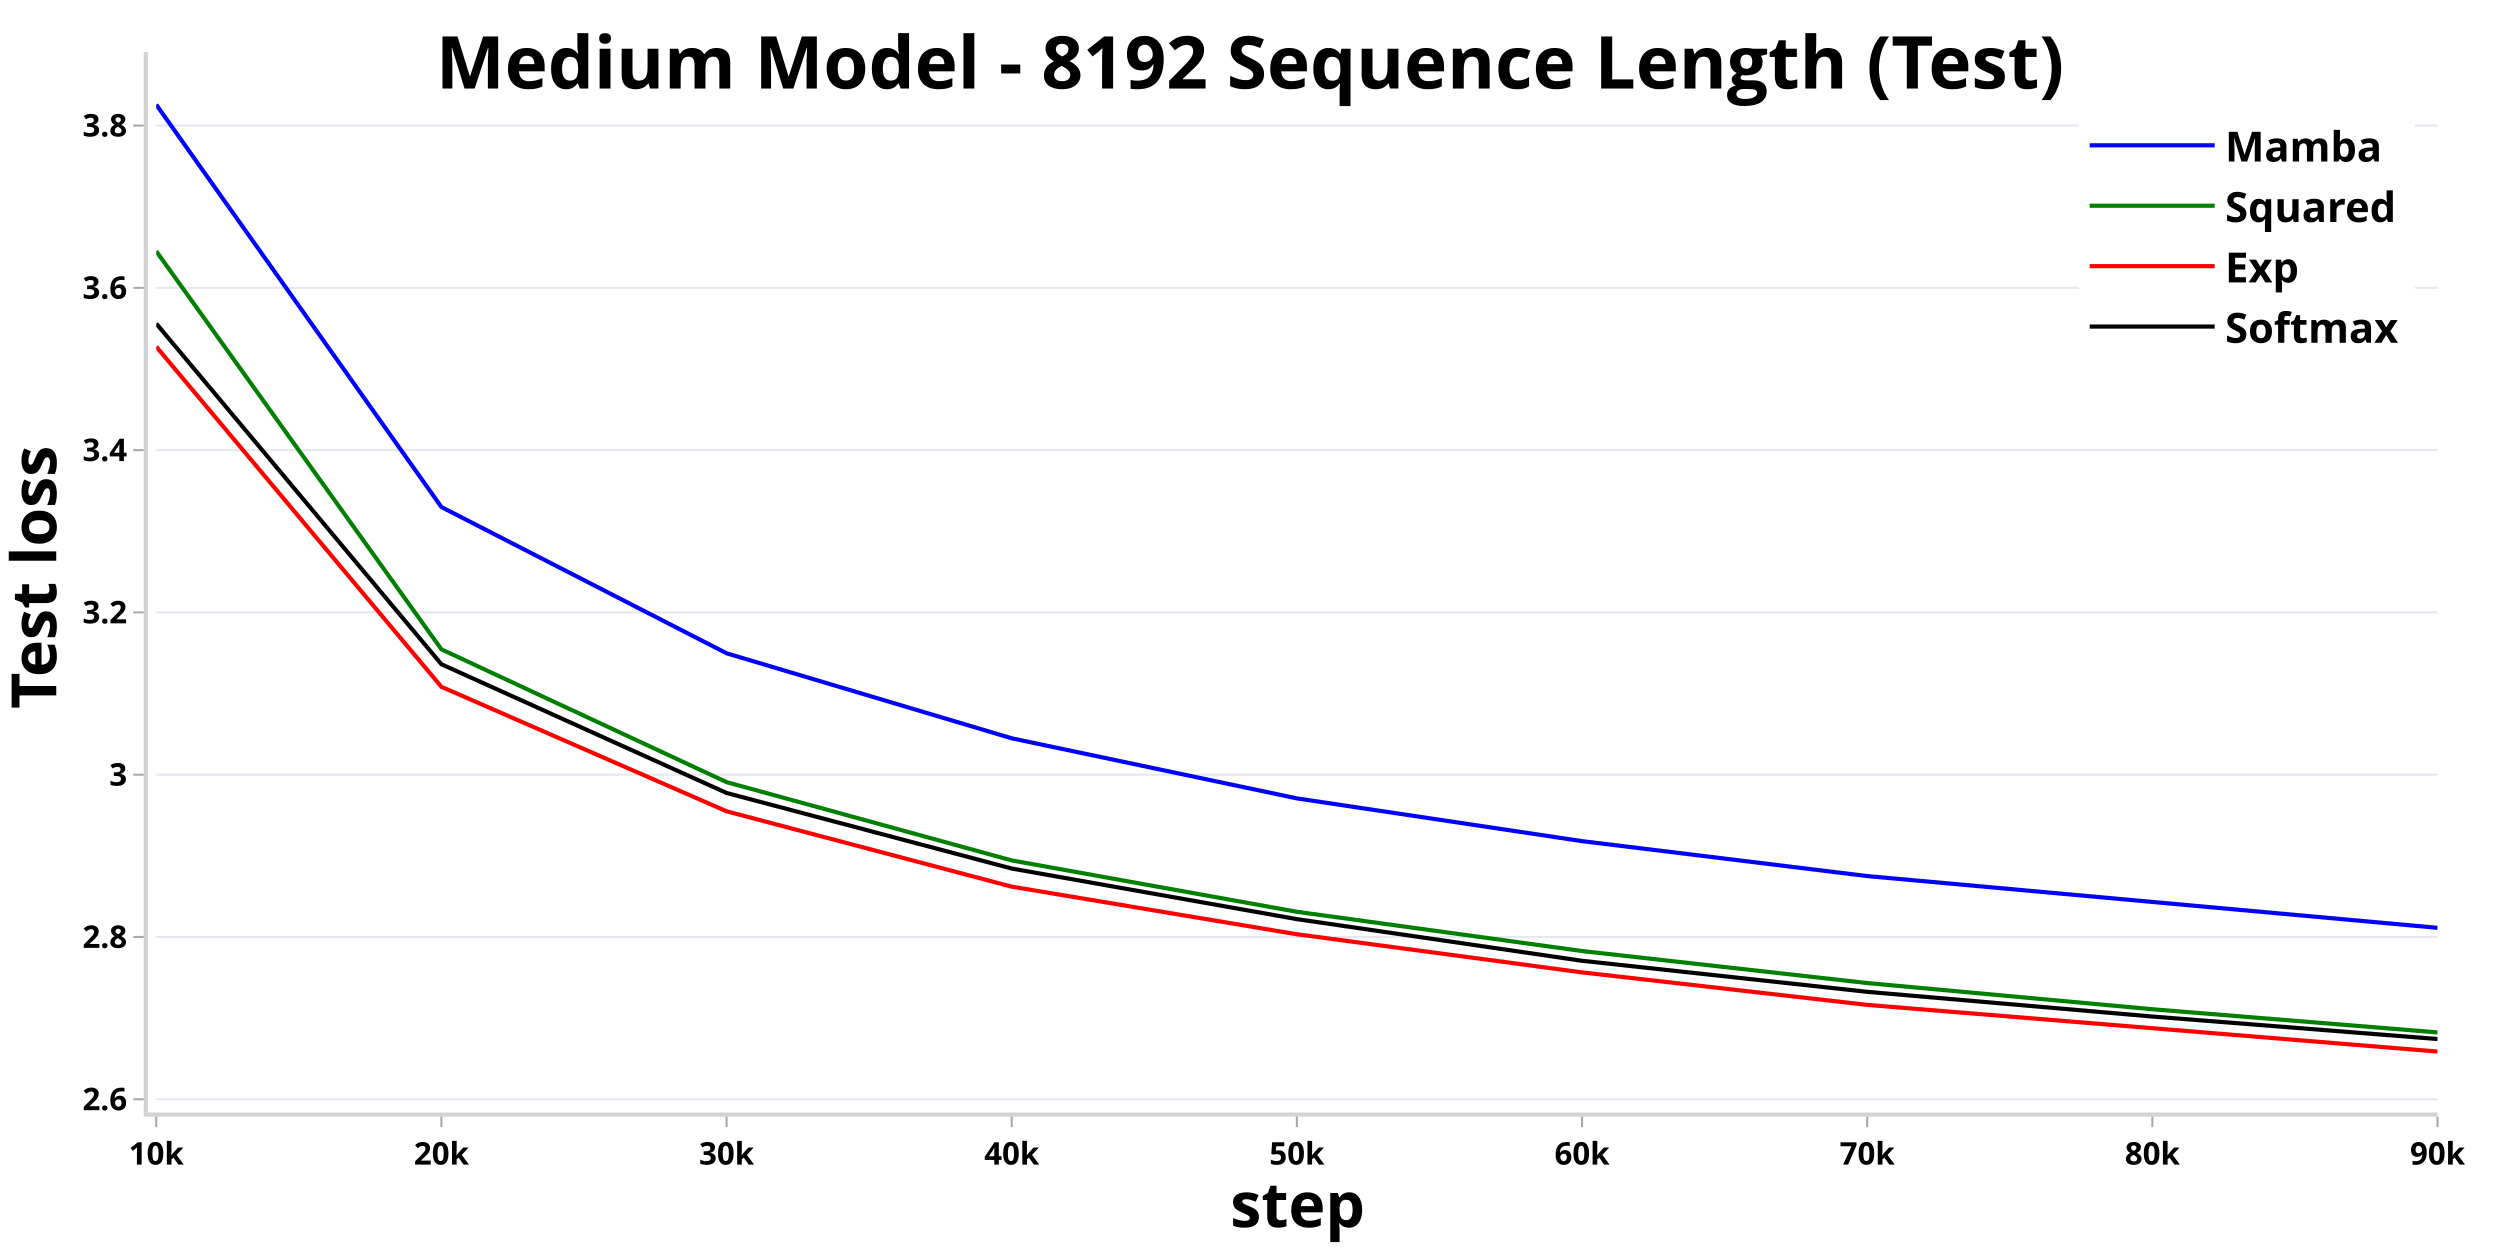
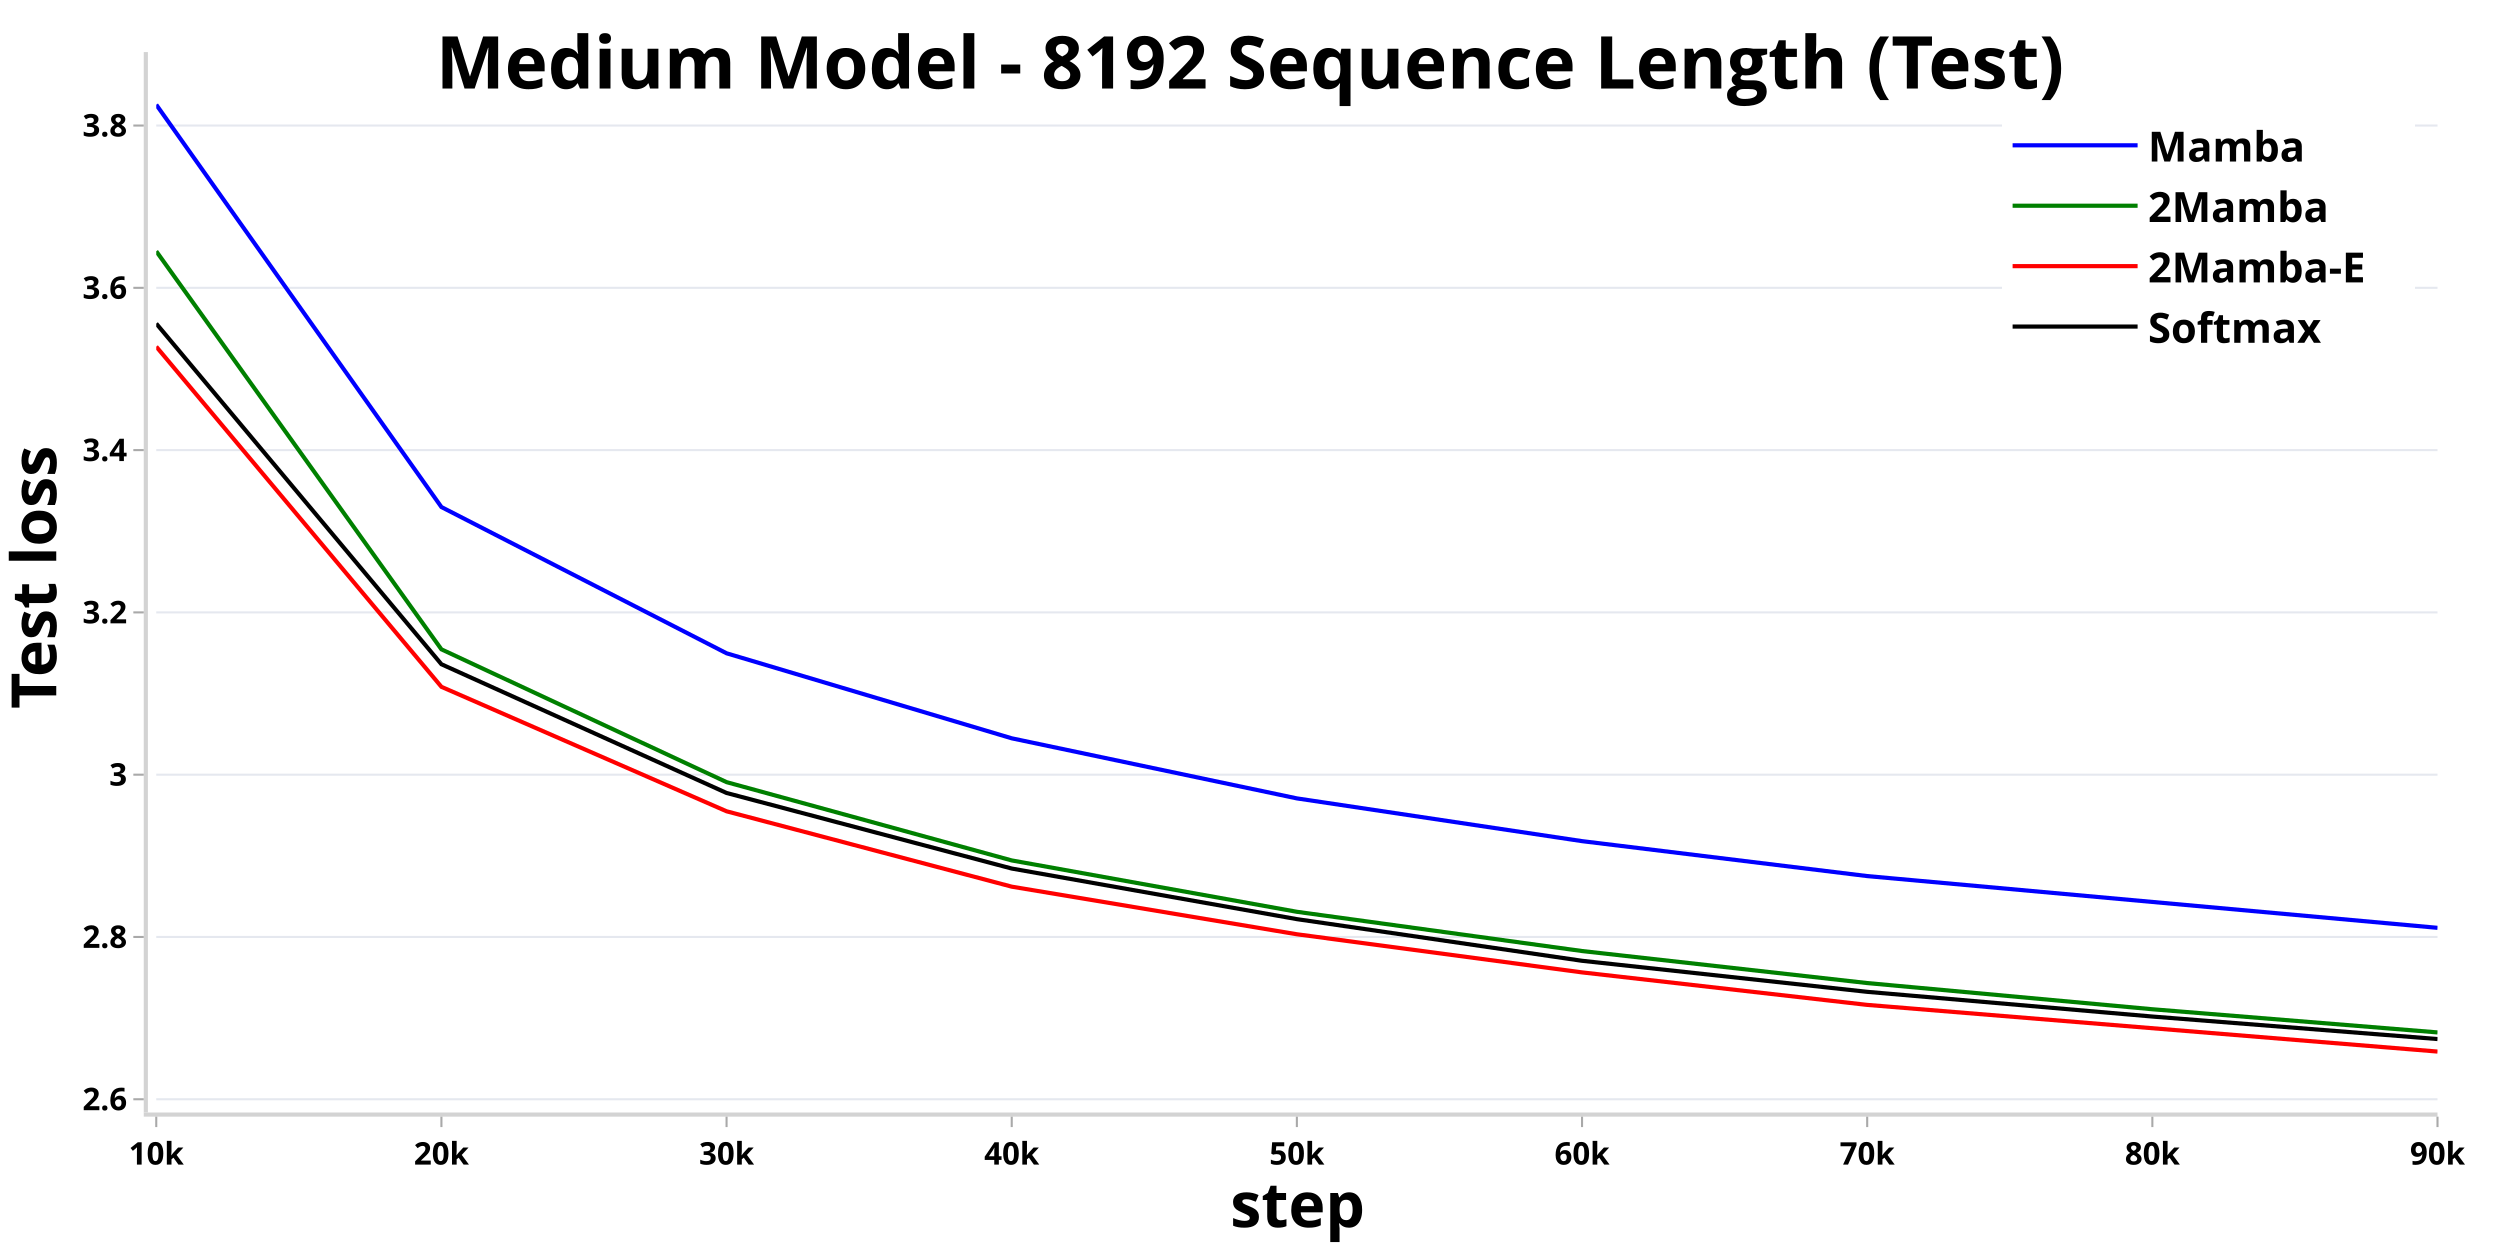
<svg xmlns="http://www.w3.org/2000/svg" class="main-svg" width="1200" height="600" style="" viewBox="0 0 1200 600">
  <rect x="0" y="0" width="1200" height="600" style="fill: rgb(255, 255, 255); fill-opacity: 1;" />
-   <defs id="defs-80c841">
+   <defs id="defs-abcf55">
    <g class="clips">
-       <clipPath id="clip80c841xyplot" class="plotclip">
+       <clipPath id="clipabcf55xyplot" class="plotclip">
        <rect width="1095" height="505" />
      </clipPath>
-       <clipPath class="axesclip" id="clip80c841x">
+       <clipPath class="axesclip" id="clipabcf55x">
        <rect x="75" y="0" width="1095" height="600" />
      </clipPath>
-       <clipPath class="axesclip" id="clip80c841y">
+       <clipPath class="axesclip" id="clipabcf55y">
        <rect x="0" y="25" width="1200" height="505" />
      </clipPath>
-       <clipPath class="axesclip" id="clip80c841xy">
+       <clipPath class="axesclip" id="clipabcf55xy">
        <rect x="75" y="25" width="1095" height="505" />
      </clipPath>
    </g>
    <g class="gradients" />
    <g class="patterns" />
  </defs>
  <g class="bglayer" />
  <g class="layer-below">
    <g class="imagelayer" />
    <g class="shapelayer" />
  </g>
  <g class="cartesianlayer">
    <g class="subplot xy">
      <g class="layer-subplot">
        <g class="shapelayer" />
        <g class="imagelayer" />
      </g>
      <g class="minor-gridlayer">
        <g class="x" />
        <g class="y" />
      </g>
      <g class="gridlayer">
        <g class="x" />
        <g class="y">
          <path class="ygrid crisp" transform="translate(0,527.64)" d="M75,0h1095" style="stroke: rgb(229, 232, 239); stroke-opacity: 1; stroke-width: 1px;" />
          <path class="ygrid crisp" transform="translate(0,449.74)" d="M75,0h1095" style="stroke: rgb(229, 232, 239); stroke-opacity: 1; stroke-width: 1px;" />
          <path class="ygrid crisp" transform="translate(0,371.85)" d="M75,0h1095" style="stroke: rgb(229, 232, 239); stroke-opacity: 1; stroke-width: 1px;" />
          <path class="ygrid crisp" transform="translate(0,293.95)" d="M75,0h1095" style="stroke: rgb(229, 232, 239); stroke-opacity: 1; stroke-width: 1px;" />
          <path class="ygrid crisp" transform="translate(0,216.05)" d="M75,0h1095" style="stroke: rgb(229, 232, 239); stroke-opacity: 1; stroke-width: 1px;" />
          <path class="ygrid crisp" transform="translate(0,138.16)" d="M75,0h1095" style="stroke: rgb(229, 232, 239); stroke-opacity: 1; stroke-width: 1px;" />
          <path class="ygrid crisp" transform="translate(0,60.26)" d="M75,0h1095" style="stroke: rgb(229, 232, 239); stroke-opacity: 1; stroke-width: 1px;" />
        </g>
      </g>
      <g class="zerolinelayer" />
      <g class="layer-between">
        <g class="shapelayer" />
        <g class="imagelayer" />
      </g>
      <path class="xlines-below" />
      <path class="ylines-below" />
      <g class="overlines-below" />
      <g class="xaxislayer-below" />
      <g class="yaxislayer-below" />
      <g class="overaxes-below" />
      <g class="overplot">
-         <g class="xy" transform="translate(75,25)" clip-path="url(#clip80c841xyplot)">
+         <g class="xy" transform="translate(75,25)" clip-path="url(#clipabcf55xyplot)">
          <g class="scatterlayer mlayer">
-             <g class="trace scatter tracecde1bc" style="stroke-miterlimit: 2; opacity: 1;">
+             <g class="trace scatter trace5e76dd" style="stroke-miterlimit: 2; opacity: 1;">
              <g class="fills" />
              <g class="errorbars" />
              <g class="lines">
                <path class="js-line" d="M0,25.25L136.88,218.38L273.75,288.58L410.63,329.39L547.5,358.23L684.38,378.75L821.25,395.52L1095,420.36" style="vector-effect: none; fill: none; stroke: rgb(0, 0, 255); stroke-opacity: 1; stroke-width: 2px; opacity: 1;" />
              </g>
              <g class="points" />
              <g class="text" />
            </g>
-             <g class="trace scatter trace9b6b31" style="stroke-miterlimit: 2; opacity: 1;">
+             <g class="trace scatter trace2318f2" style="stroke-miterlimit: 2; opacity: 1;">
              <g class="fills" />
              <g class="errorbars" />
              <g class="lines">
                <path class="js-line" d="M0,95.6L136.88,286.69L273.75,350.43L410.63,388.01L547.5,412.66L684.38,431.5L821.25,446.87L958.13,459.44L1095,470.56" style="vector-effect: none; fill: none; stroke: rgb(0, 128, 0); stroke-opacity: 1; stroke-width: 2px; opacity: 1;" />
              </g>
              <g class="points" />
              <g class="text" />
            </g>
-             <g class="trace scatter trace0edaa3" style="stroke-miterlimit: 2; opacity: 1;">
+             <g class="trace scatter trace13f02a" style="stroke-miterlimit: 2; opacity: 1;">
              <g class="fills" />
              <g class="errorbars" />
              <g class="lines">
                <path class="js-line" d="M0,141.39L136.88,304.68L273.75,364.42L410.63,400.6L547.5,423.45L684.38,441.75L821.25,457.35L1095,479.75" style="vector-effect: none; fill: none; stroke: rgb(255, 0, 0); stroke-opacity: 1; stroke-width: 2px; opacity: 1;" />
              </g>
              <g class="points" />
              <g class="text" />
            </g>
-             <g class="trace scatter trace441cc0" style="stroke-miterlimit: 2; opacity: 1;">
+             <g class="trace scatter traceec5df8" style="stroke-miterlimit: 2; opacity: 1;">
              <g class="fills" />
              <g class="errorbars" />
              <g class="lines">
                <path class="js-line" d="M0,130.32L136.88,293.84L273.75,355.63L410.63,391.9L547.5,416.19L684.38,436.18L821.25,451.08L958.13,462.94L1095,473.74" style="vector-effect: none; fill: none; stroke: rgb(0, 0, 0); stroke-opacity: 1; stroke-width: 2px; opacity: 1;" />
              </g>
              <g class="points" />
              <g class="text" />
            </g>
          </g>
        </g>
      </g>
      <g class="zerolinelayer-above" />
      <path class="xlines-above crisp" d="M69,535H1170" style="fill: none; stroke-width: 2px; stroke: rgb(211, 211, 211); stroke-opacity: 1;" />
      <path class="ylines-above crisp" d="M70,25V534" style="fill: none; stroke-width: 2px; stroke: rgb(211, 211, 211); stroke-opacity: 1;" />
      <g class="overlines-above" />
      <g class="xaxislayer-above">
        <path class="xtick ticks crisp" d="M0,536v5" transform="translate(75,0)" style="stroke: rgb(169, 169, 169); stroke-opacity: 1; stroke-width: 1px;" />
        <path class="xtick ticks crisp" d="M0,536v5" transform="translate(211.88,0)" style="stroke: rgb(169, 169, 169); stroke-opacity: 1; stroke-width: 1px;" />
        <path class="xtick ticks crisp" d="M0,536v5" transform="translate(348.75,0)" style="stroke: rgb(169, 169, 169); stroke-opacity: 1; stroke-width: 1px;" />
        <path class="xtick ticks crisp" d="M0,536v5" transform="translate(485.63,0)" style="stroke: rgb(169, 169, 169); stroke-opacity: 1; stroke-width: 1px;" />
        <path class="xtick ticks crisp" d="M0,536v5" transform="translate(622.5,0)" style="stroke: rgb(169, 169, 169); stroke-opacity: 1; stroke-width: 1px;" />
        <path class="xtick ticks crisp" d="M0,536v5" transform="translate(759.38,0)" style="stroke: rgb(169, 169, 169); stroke-opacity: 1; stroke-width: 1px;" />
        <path class="xtick ticks crisp" d="M0,536v5" transform="translate(896.25,0)" style="stroke: rgb(169, 169, 169); stroke-opacity: 1; stroke-width: 1px;" />
        <path class="xtick ticks crisp" d="M0,536v5" transform="translate(1033.13,0)" style="stroke: rgb(169, 169, 169); stroke-opacity: 1; stroke-width: 1px;" />
        <path class="xtick ticks crisp" d="M0,536v5" transform="translate(1170,0)" style="stroke: rgb(169, 169, 169); stroke-opacity: 1; stroke-width: 1px;" />
        <g class="xtick">
          <text text-anchor="middle" x="0" y="559" transform="translate(75,0)" style="font-family: 'Open Sans', verdana, arial, sans-serif; font-size: 15px; fill: rgb(0, 0, 0); fill-opacity: 1; font-weight: bold; white-space: pre;">10k</text>
        </g>
        <g class="xtick">
          <text text-anchor="middle" x="0" y="559" style="font-family: 'Open Sans', verdana, arial, sans-serif; font-size: 15px; fill: rgb(0, 0, 0); fill-opacity: 1; font-weight: bold; white-space: pre;" transform="translate(211.88,0)">20k</text>
        </g>
        <g class="xtick">
          <text text-anchor="middle" x="0" y="559" style="font-family: 'Open Sans', verdana, arial, sans-serif; font-size: 15px; fill: rgb(0, 0, 0); fill-opacity: 1; font-weight: bold; white-space: pre;" transform="translate(348.75,0)">30k</text>
        </g>
        <g class="xtick">
          <text text-anchor="middle" x="0" y="559" style="font-family: 'Open Sans', verdana, arial, sans-serif; font-size: 15px; fill: rgb(0, 0, 0); fill-opacity: 1; font-weight: bold; white-space: pre;" transform="translate(485.63,0)">40k</text>
        </g>
        <g class="xtick">
          <text text-anchor="middle" x="0" y="559" style="font-family: 'Open Sans', verdana, arial, sans-serif; font-size: 15px; fill: rgb(0, 0, 0); fill-opacity: 1; font-weight: bold; white-space: pre;" transform="translate(622.5,0)">50k</text>
        </g>
        <g class="xtick">
          <text text-anchor="middle" x="0" y="559" style="font-family: 'Open Sans', verdana, arial, sans-serif; font-size: 15px; fill: rgb(0, 0, 0); fill-opacity: 1; font-weight: bold; white-space: pre;" transform="translate(759.38,0)">60k</text>
        </g>
        <g class="xtick">
          <text text-anchor="middle" x="0" y="559" style="font-family: 'Open Sans', verdana, arial, sans-serif; font-size: 15px; fill: rgb(0, 0, 0); fill-opacity: 1; font-weight: bold; white-space: pre;" transform="translate(896.25,0)">70k</text>
        </g>
        <g class="xtick">
          <text text-anchor="middle" x="0" y="559" style="font-family: 'Open Sans', verdana, arial, sans-serif; font-size: 15px; fill: rgb(0, 0, 0); fill-opacity: 1; font-weight: bold; white-space: pre;" transform="translate(1033.13,0)">80k</text>
        </g>
        <g class="xtick">
          <text text-anchor="middle" x="0" y="559" style="font-family: 'Open Sans', verdana, arial, sans-serif; font-size: 15px; fill: rgb(0, 0, 0); fill-opacity: 1; font-weight: bold; white-space: pre;" transform="translate(1170,0)">90k</text>
        </g>
      </g>
      <g class="yaxislayer-above">
        <path class="ytick ticks crisp" d="M69,0h-5" transform="translate(0,527.64)" style="stroke: rgb(169, 169, 169); stroke-opacity: 1; stroke-width: 1px;" />
        <path class="ytick ticks crisp" d="M69,0h-5" transform="translate(0,449.74)" style="stroke: rgb(169, 169, 169); stroke-opacity: 1; stroke-width: 1px;" />
        <path class="ytick ticks crisp" d="M69,0h-5" transform="translate(0,371.85)" style="stroke: rgb(169, 169, 169); stroke-opacity: 1; stroke-width: 1px;" />
        <path class="ytick ticks crisp" d="M69,0h-5" transform="translate(0,293.95)" style="stroke: rgb(169, 169, 169); stroke-opacity: 1; stroke-width: 1px;" />
        <path class="ytick ticks crisp" d="M69,0h-5" transform="translate(0,216.05)" style="stroke: rgb(169, 169, 169); stroke-opacity: 1; stroke-width: 1px;" />
        <path class="ytick ticks crisp" d="M69,0h-5" transform="translate(0,138.16)" style="stroke: rgb(169, 169, 169); stroke-opacity: 1; stroke-width: 1px;" />
        <path class="ytick ticks crisp" d="M69,0h-5" transform="translate(0,60.26)" style="stroke: rgb(169, 169, 169); stroke-opacity: 1; stroke-width: 1px;" />
        <g class="ytick">
          <text text-anchor="end" x="61" y="5.25" transform="translate(0,527.64)" style="font-family: 'Open Sans', verdana, arial, sans-serif; font-size: 15px; fill: rgb(0, 0, 0); fill-opacity: 1; font-weight: bold; white-space: pre;">2.6</text>
        </g>
        <g class="ytick">
          <text text-anchor="end" x="61" y="5.25" style="font-family: 'Open Sans', verdana, arial, sans-serif; font-size: 15px; fill: rgb(0, 0, 0); fill-opacity: 1; font-weight: bold; white-space: pre;" transform="translate(0,449.74)">2.8</text>
        </g>
        <g class="ytick">
          <text text-anchor="end" x="61" y="5.25" style="font-family: 'Open Sans', verdana, arial, sans-serif; font-size: 15px; fill: rgb(0, 0, 0); fill-opacity: 1; font-weight: bold; white-space: pre;" transform="translate(0,371.85)">3</text>
        </g>
        <g class="ytick">
          <text text-anchor="end" x="61" y="5.25" style="font-family: 'Open Sans', verdana, arial, sans-serif; font-size: 15px; fill: rgb(0, 0, 0); fill-opacity: 1; font-weight: bold; white-space: pre;" transform="translate(0,293.95)">3.2</text>
        </g>
        <g class="ytick">
          <text text-anchor="end" x="61" y="5.25" style="font-family: 'Open Sans', verdana, arial, sans-serif; font-size: 15px; fill: rgb(0, 0, 0); fill-opacity: 1; font-weight: bold; white-space: pre;" transform="translate(0,216.05)">3.4</text>
        </g>
        <g class="ytick">
          <text text-anchor="end" x="61" y="5.25" style="font-family: 'Open Sans', verdana, arial, sans-serif; font-size: 15px; fill: rgb(0, 0, 0); fill-opacity: 1; font-weight: bold; white-space: pre;" transform="translate(0,138.16)">3.6</text>
        </g>
        <g class="ytick">
          <text text-anchor="end" x="61" y="5.25" style="font-family: 'Open Sans', verdana, arial, sans-serif; font-size: 15px; fill: rgb(0, 0, 0); fill-opacity: 1; font-weight: bold; white-space: pre;" transform="translate(0,60.26)">3.8</text>
        </g>
      </g>
      <g class="overaxes-above" />
    </g>
  </g>
  <g class="polarlayer" />
  <g class="smithlayer" />
  <g class="ternarylayer" />
  <g class="geolayer" />
  <g class="funnelarealayer" />
  <g class="pielayer" />
  <g class="iciclelayer" />
  <g class="treemaplayer" />
  <g class="sunburstlayer" />
  <g class="glimages" />
-   <defs id="topdefs-80c841">
+   <defs id="topdefs-abcf55">
    <g class="clips" />
-     <clipPath id="legend80c841">
-       <rect width="161" height="126" x="0" y="0" />
+     <clipPath id="legendabcf55">
+       <rect width="198" height="126" x="0" y="0" />
    </clipPath>
  </defs>
  <g class="layer-above">
    <g class="imagelayer" />
    <g class="shapelayer" />
  </g>
  <g class="infolayer">
-     <g class="legend" pointer-events="all" transform="translate(998.05,50.25)">
-       <rect class="bg" shape-rendering="crispEdges" style="stroke: rgb(68, 68, 68); stroke-opacity: 1; fill: rgb(255, 255, 255); fill-opacity: 1; stroke-width: 0px;" width="161" height="126" x="0" y="0" />
-       <g class="scrollbox" transform="" clip-path="url(#legend80c841)">
+     <g class="legend" pointer-events="all" transform="translate(961.05,50.25)">
+       <rect class="bg" shape-rendering="crispEdges" style="stroke: rgb(68, 68, 68); stroke-opacity: 1; fill: rgb(255, 255, 255); fill-opacity: 1; stroke-width: 0px;" width="198" height="126" x="0" y="0" />
+       <g class="scrollbox" transform="" clip-path="url(#legendabcf55)">
        <g class="groups">
          <g class="traces" transform="translate(0,19.5)" style="opacity: 1;">
-             <text class="legendtext" text-anchor="start" x="70" y="7.8" style="font-family: 'Open Sans', verdana, arial, sans-serif; font-size: 20px; fill: rgb(0, 0, 0); fill-opacity: 1; font-weight: bold; white-space: pre;">Mamba </text>
+             <text class="legendtext" text-anchor="start" x="70" y="7.8" style="font-family: 'Open Sans', verdana, arial, sans-serif; font-size: 20px; fill: rgb(0, 0, 0); fill-opacity: 1; font-weight: bold; white-space: pre;">Mamba  </text>
            <g class="layers" style="opacity: 1;">
              <g class="legendfill" />
              <g class="legendlines">
                <path class="js-line" d="M5,0h60" style="fill: none; stroke: rgb(0, 0, 255); stroke-opacity: 1; stroke-width: 2px;" />
              </g>
              <g class="legendsymbols">
                <g class="legendpoints" />
              </g>
            </g>
-             <rect class="legendtoggle" x="0" y="-14.5" width="155.578" height="29" style="fill: rgb(0, 0, 0); fill-opacity: 0;" />
+             <rect class="legendtoggle" x="0" y="-14.5" width="192.266" height="29" style="fill: rgb(0, 0, 0); fill-opacity: 0;" />
          </g>
          <g class="traces" transform="translate(0,48.5)" style="opacity: 1;">
-             <text class="legendtext" text-anchor="start" x="70" y="7.8" style="font-family: 'Open Sans', verdana, arial, sans-serif; font-size: 20px; fill: rgb(0, 0, 0); fill-opacity: 1; font-weight: bold; white-space: pre;">Squared </text>
+             <text class="legendtext" text-anchor="start" x="70" y="7.8" style="font-family: 'Open Sans', verdana, arial, sans-serif; font-size: 20px; fill: rgb(0, 0, 0); fill-opacity: 1; font-weight: bold; white-space: pre;">2Mamba   </text>
            <g class="layers" style="opacity: 1;">
              <g class="legendfill" />
              <g class="legendlines">
                <path class="js-line" d="M5,0h60" style="fill: none; stroke: rgb(0, 128, 0); stroke-opacity: 1; stroke-width: 2px;" />
              </g>
              <g class="legendsymbols">
                <g class="legendpoints" />
              </g>
            </g>
-             <rect class="legendtoggle" x="0" y="-14.5" width="155.578" height="29" style="fill: rgb(0, 0, 0); fill-opacity: 0;" />
+             <rect class="legendtoggle" x="0" y="-14.5" width="192.266" height="29" style="fill: rgb(0, 0, 0); fill-opacity: 0;" />
          </g>
          <g class="traces" transform="translate(0,77.5)" style="opacity: 1;">
-             <text class="legendtext" text-anchor="start" x="70" y="7.8" style="font-family: 'Open Sans', verdana, arial, sans-serif; font-size: 20px; fill: rgb(0, 0, 0); fill-opacity: 1; font-weight: bold; white-space: pre;">Exp </text>
+             <text class="legendtext" text-anchor="start" x="70" y="7.8" style="font-family: 'Open Sans', verdana, arial, sans-serif; font-size: 20px; fill: rgb(0, 0, 0); fill-opacity: 1; font-weight: bold; white-space: pre;">2Mamba-E    </text>
            <g class="layers" style="opacity: 1;">
              <g class="legendfill" />
              <g class="legendlines">
                <path class="js-line" d="M5,0h60" style="fill: none; stroke: rgb(255, 0, 0); stroke-opacity: 1; stroke-width: 2px;" />
              </g>
              <g class="legendsymbols">
                <g class="legendpoints" />
              </g>
            </g>
-             <rect class="legendtoggle" x="0" y="-14.5" width="155.578" height="29" style="fill: rgb(0, 0, 0); fill-opacity: 0;" />
+             <rect class="legendtoggle" x="0" y="-14.5" width="192.266" height="29" style="fill: rgb(0, 0, 0); fill-opacity: 0;" />
          </g>
          <g class="traces" transform="translate(0,106.5)" style="opacity: 1;">
-             <text class="legendtext" text-anchor="start" x="70" y="7.8" style="font-family: 'Open Sans', verdana, arial, sans-serif; font-size: 20px; fill: rgb(0, 0, 0); fill-opacity: 1; font-weight: bold; white-space: pre;">Softmax </text>
+             <text class="legendtext" text-anchor="start" x="70" y="7.8" style="font-family: 'Open Sans', verdana, arial, sans-serif; font-size: 20px; fill: rgb(0, 0, 0); fill-opacity: 1; font-weight: bold; white-space: pre;">Softmax   </text>
            <g class="layers" style="opacity: 1;">
              <g class="legendfill" />
              <g class="legendlines">
                <path class="js-line" d="M5,0h60" style="fill: none; stroke: rgb(0, 0, 0); stroke-opacity: 1; stroke-width: 2px;" />
              </g>
              <g class="legendsymbols">
                <g class="legendpoints" />
              </g>
            </g>
-             <rect class="legendtoggle" x="0" y="-14.5" width="155.578" height="29" style="fill: rgb(0, 0, 0); fill-opacity: 0;" />
+             <rect class="legendtoggle" x="0" y="-14.5" width="192.266" height="29" style="fill: rgb(0, 0, 0); fill-opacity: 0;" />
          </g>
        </g>
      </g>
      <rect class="scrollbar" rx="20" ry="3" width="0" height="0" style="fill: rgb(128, 139, 164); fill-opacity: 1;" x="0" y="0" />
    </g>
    <g class="g-gtitle">
      <text class="gtitle" x="600" y="18" text-anchor="middle" dy="0.7em" style="opacity: 1; font-family: 'Open Sans', verdana, arial, sans-serif; font-size: 35px; fill: rgb(0, 0, 0); fill-opacity: 1; font-weight: bold; white-space: pre;">Medium Model - 8192 Sequence Length (Test)</text>
    </g>
    <g class="g-xtitle" />
    <g class="g-ytitle" />
    <g class="annotation" data-index="0" style="opacity: 1;">
      <g class="annotation-text-g" transform="rotate(0,622.5,578.5)">
        <g class="cursor-pointer" transform="translate(590,560)">
          <rect class="bg" x="0.5" y="0.5" width="65" height="36" style="stroke-width: 1px; stroke: rgb(0, 0, 0); stroke-opacity: 0; fill: rgb(0, 0, 0); fill-opacity: 0;" />
          <text class="annotation-text" text-anchor="middle" x="32.844" y="29" style="font-family: 'Open Sans', verdana, arial, sans-serif; font-size: 30px; fill: rgb(0, 0, 0); fill-opacity: 1; font-weight: bold; white-space: pre;">step</text>
        </g>
      </g>
    </g>
    <g class="annotation" data-index="1" style="opacity: 1;">
      <g class="annotation-text-g" transform="rotate(-90,16.5,277.5)">
        <g class="cursor-pointer" transform="translate(-49,259)">
          <rect class="bg" x="0.5" y="0.5" width="131" height="36" style="stroke-width: 1px; stroke: rgb(0, 0, 0); stroke-opacity: 0; fill: rgb(0, 0, 0); fill-opacity: 0;" />
          <text class="annotation-text" text-anchor="middle" x="65.914" y="29" style="font-family: 'Open Sans', verdana, arial, sans-serif; font-size: 30px; fill: rgb(0, 0, 0); fill-opacity: 1; font-weight: bold; white-space: pre;">Test loss</text>
        </g>
      </g>
    </g>
  </g>
</svg>
